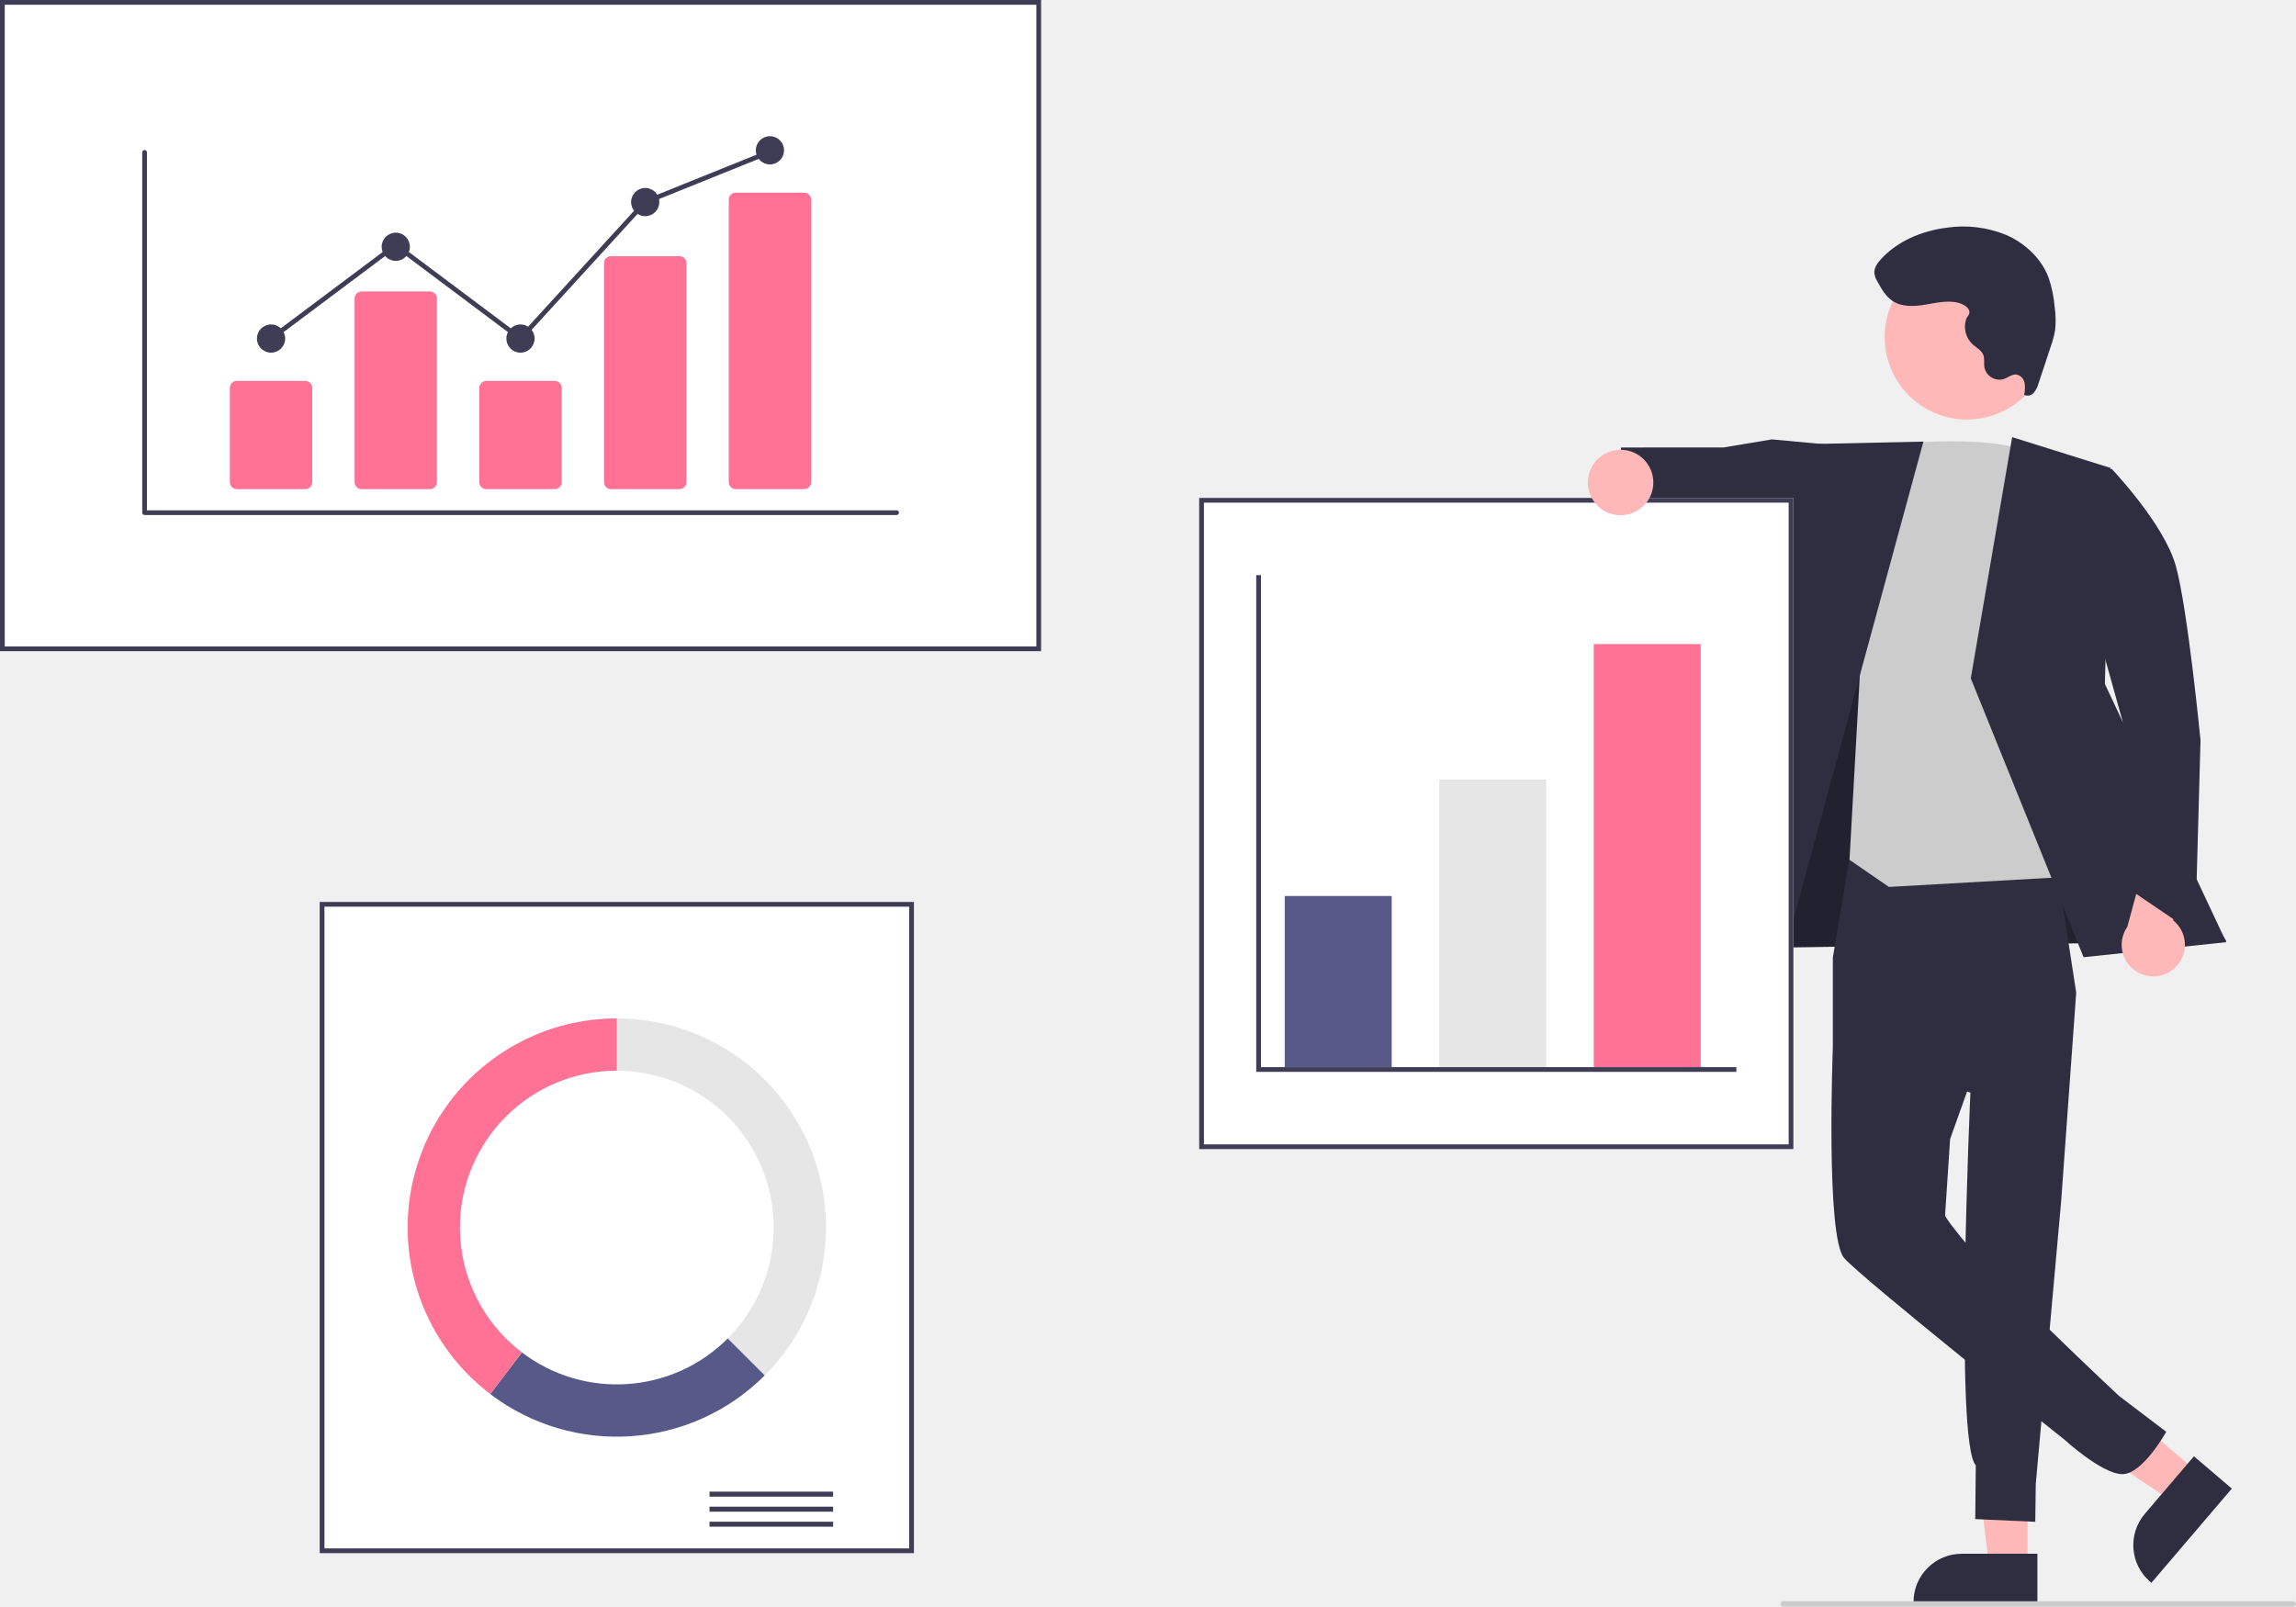
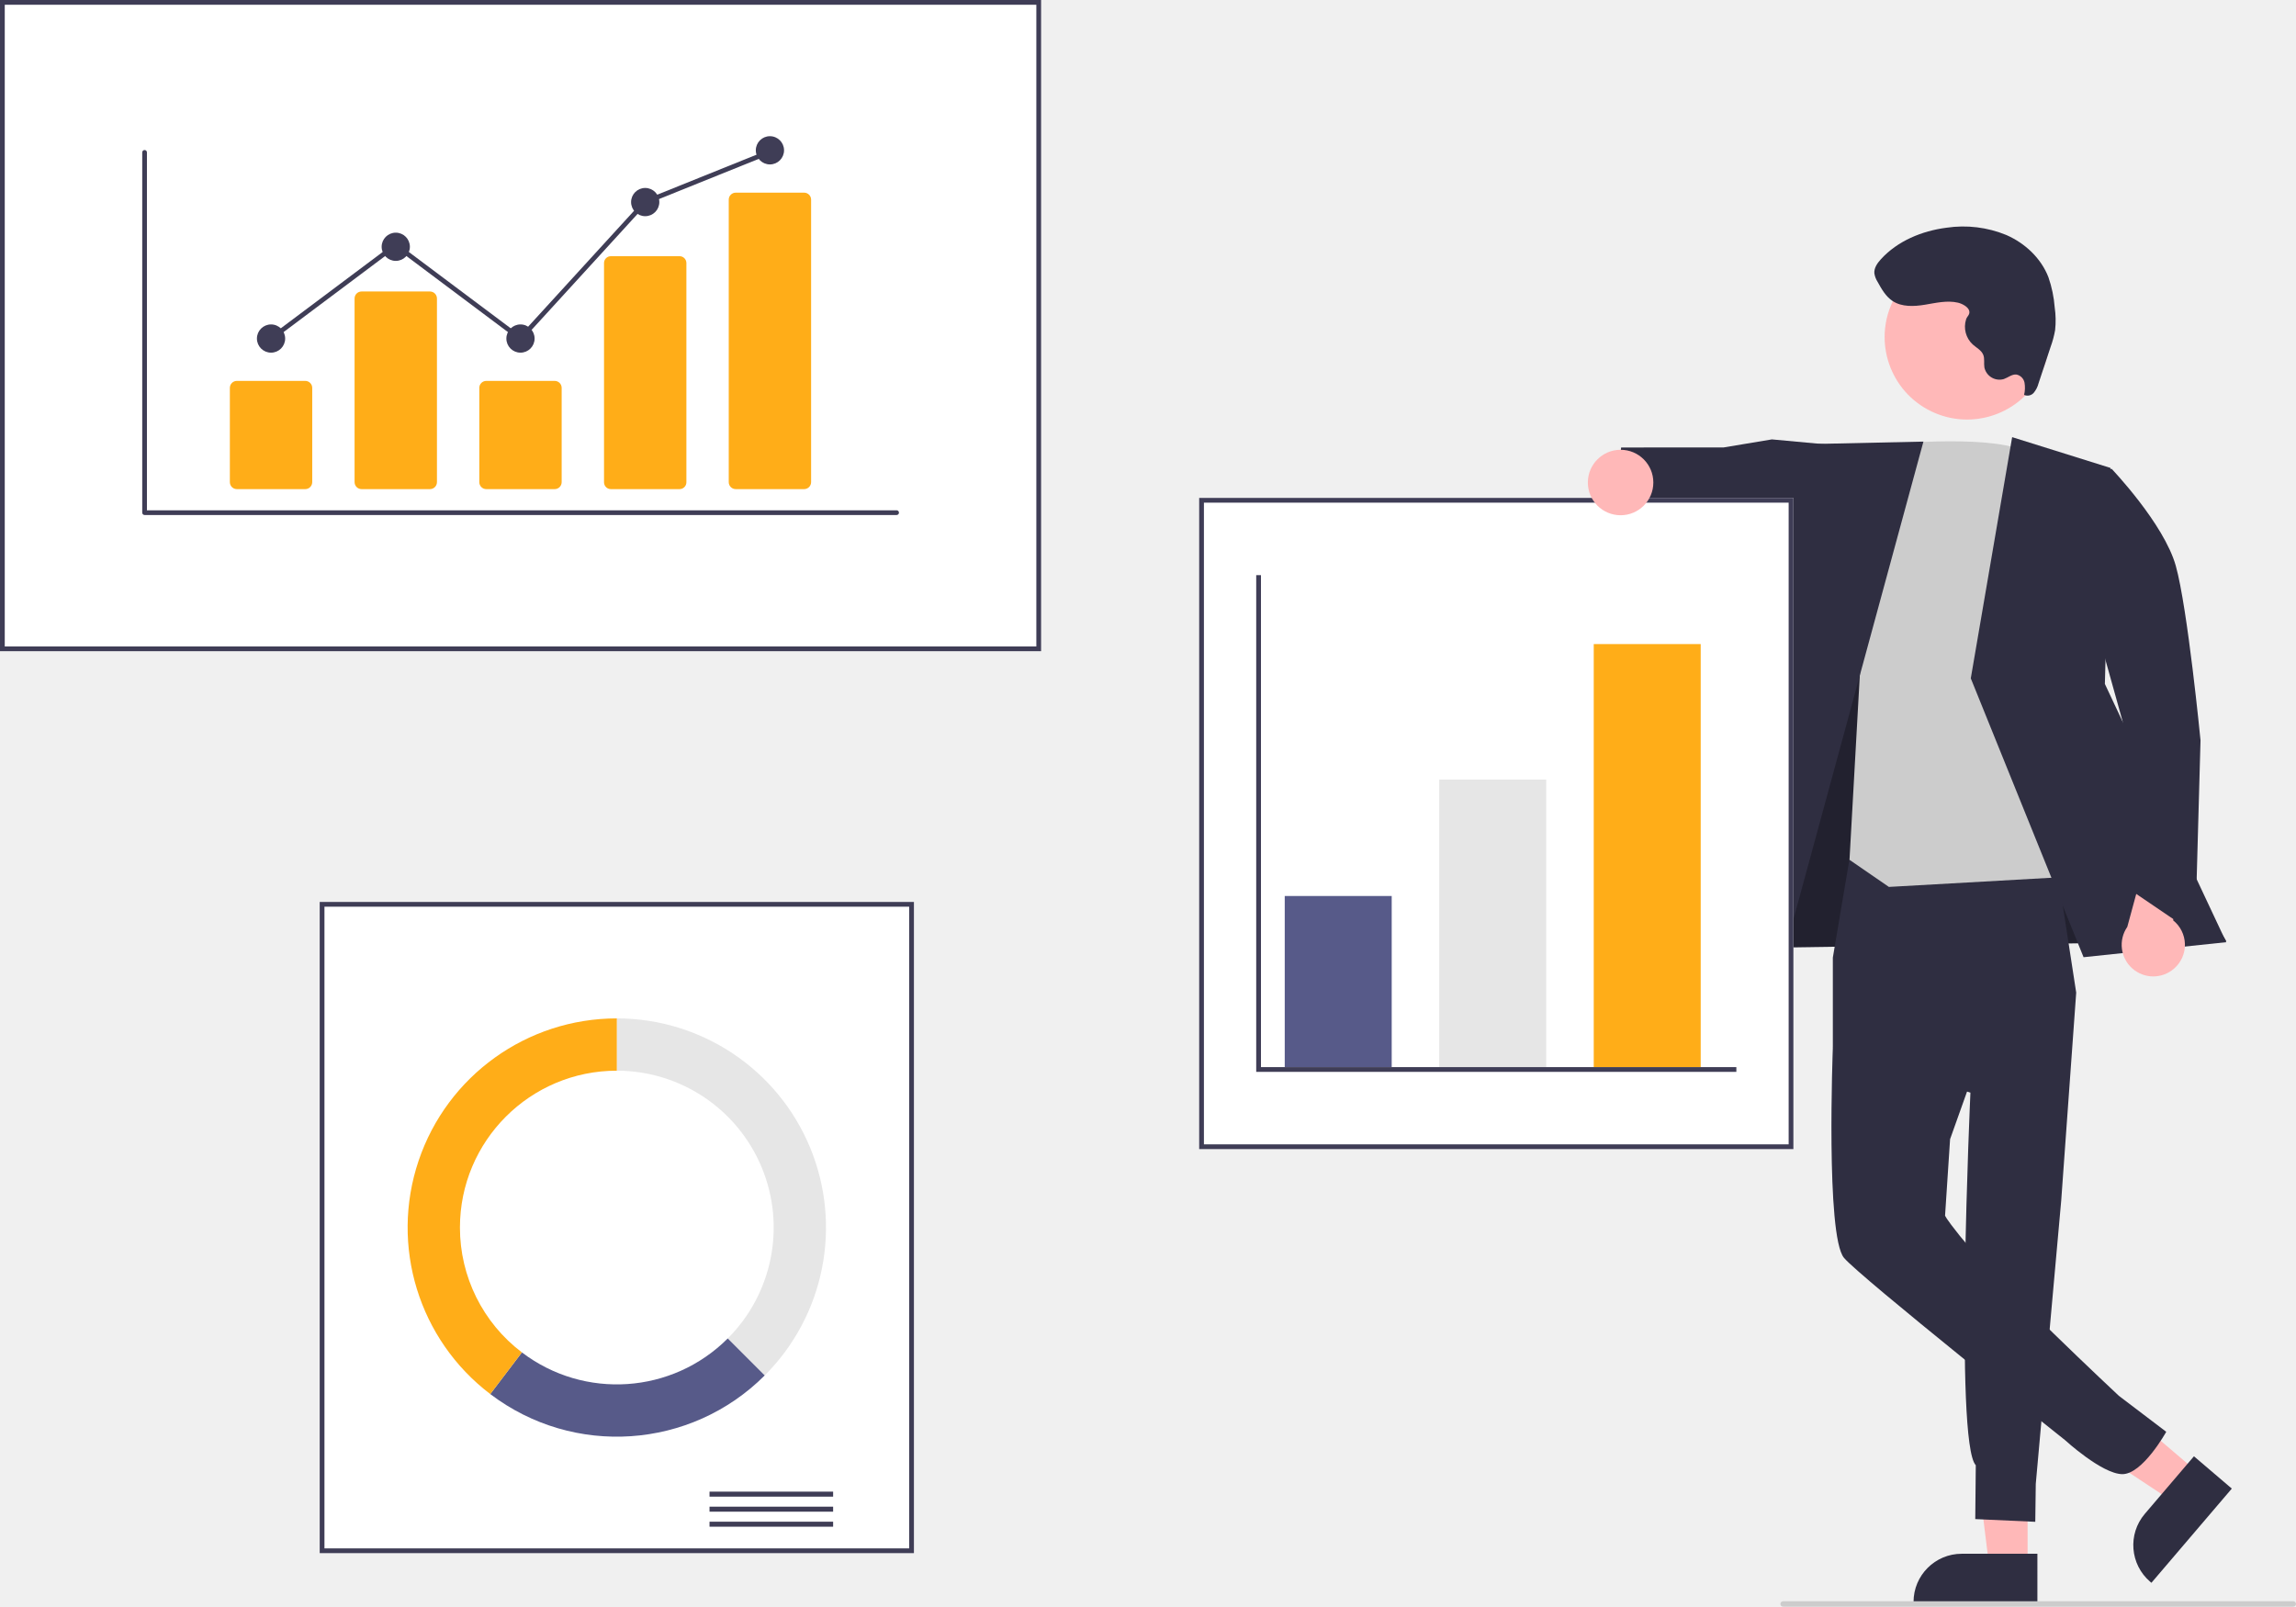
<svg xmlns="http://www.w3.org/2000/svg" data-name="Layer 1" width="841.59" height="589" viewBox="0 0 841.59 589">
  <polygon points="743.208 574.193 729.128 574.192 722.43 519.885 743.21 519.886 743.208 574.193" fill="#ffb8b8" />
  <path d="M926.003,743.341l-45.399-.002V742.765A17.671,17.671,0,0,1,898.275,725.095h.001l27.728.001Z" transform="translate(-179.2049 -155.5)" fill="#2f2e41" />
  <polygon points="805.349 539.578 796.21 550.289 750.55 520.133 764.039 504.326 805.349 539.578" fill="#ffb8b8" />
  <path d="M997.267,701.206l-29.469,34.534-.437-.373a17.671,17.671,0,0,1-1.972-24.912l.001-.001,17.999-21.092Z" transform="translate(-179.2049 -155.5)" fill="#2f2e41" />
  <polygon points="643.236 307.117 638.853 347.537 816.024 345.01 738.759 219.114 675.673 216.848 643.236 307.117" fill="#2f2e41" />
  <polygon points="643.236 307.117 638.853 347.537 816.024 345.01 738.759 219.114 675.673 216.848 643.236 307.117" opacity="0.28" />
  <path d="M857.28,469.556l-6.255,36.984v33.058L901.455,556.06s-5.904,128.404,1.967,136.583l-.193,19.742,22,1,.179-13.894L934.735,595.635l5.493-76.25-8.907-57.811Z" transform="translate(-179.2049 -155.5)" fill="#2f2e41" />
  <path d="M896.35,501.392l-45.325,38.206s-2.653,68.932,4.084,77.016c5.786,6.943,81.038,66.832,81.038,66.832s13.374,12.268,20.869,12.464,16.213-15.525,16.213-15.525l-17.358-13.188S910.901,625.22,897.549,608.53c-5.389-6.737-5.389-7.41-5.389-7.41l1.841-28.014,18.525-51.991Z" transform="translate(-179.2049 -155.5)" fill="#2f2e41" />
  <polygon points="669.024 162.885 649.482 161.079 631.756 164.033 594.222 164.045 591.024 191.249 625.277 198.914 633.624 194.823 668.419 208.08 669.024 162.885" fill="#2f2e41" />
  <path d="M871.569,318.3s41.474-3.886,50.905,3.524,29.641,154.266,29.641,154.266l-80.545,4.546-14.44-9.935,4.099-73.317Z" transform="translate(-179.2049 -155.5)" fill="#ccc" />
  <polygon points="705.024 161.885 659.275 162.889 616.622 355.62 650.305 363.031 705.024 161.885" fill="#2f2e41" />
  <polygon points="737.546 160.256 773.583 171.535 771.536 250.722 816.024 345.396 763.725 350.905 722.386 248.675 737.546 160.256" fill="#2f2e41" />
  <path d="M976.176,510.513a11.513,11.513,0,0,0-.436-17.649l7.25-25.291-14.295-8.154-9.737,35.86a11.576,11.576,0,0,0,17.218,15.234Z" transform="translate(-179.2049 -155.5)" fill="#ffb8b8" />
  <path d="M931.905,329.234l21.323-1.85s19.143,20.022,23.498,35.524,9.071,64.005,9.071,64.005l-1.967,70.955L958.905,480.943l-1.672-61.031Z" transform="translate(-179.2049 -155.5)" fill="#2f2e41" />
  <circle cx="900.239" cy="279.072" r="30.227" transform="translate(44.35273 779.6309) rotate(-61.33681)" fill="#ffb8b8" />
  <path d="M896.869,266.453c-3.966-.916-8.083.099-12.099.757s-8.443.875-11.841-1.366c-2.509-1.655-4.052-4.393-5.501-7.027a8.088,8.088,0,0,1-1.183-3.101c-.171-1.948,1.069-3.725,2.384-5.172,6.112-6.718,15.044-10.396,24.051-11.564a41.554,41.554,0,0,1,21.961,2.682c6.837,2.999,12.715,8.491,15.403,15.456a43.895,43.895,0,0,1,2.301,11.038,32.97,32.97,0,0,1,.155,8.359,35.832,35.832,0,0,1-1.62,6.056l-4.453,13.446a8.859,8.859,0,0,1-1.751,3.466,3.029,3.029,0,0,1-3.547.777,11.04,11.04,0,0,0,.16-4.461,3.764,3.764,0,0,0-2.97-2.995c-1.641-.174-3.043,1.098-4.6,1.646a5.66,5.66,0,0,1-7.035-3.818q-.064-.215-.111-.436c-.246-1.537.167-3.183-.416-4.626-.683-1.691-2.493-2.578-3.853-3.793a8.869,8.869,0,0,1-2.433-9.217c.364-1.119,1.392-1.628,1.187-2.913C900.787,267.963,898.301,266.784,896.869,266.453Z" transform="translate(-179.2049 -155.5)" fill="#2f2e41" />
  <path d="M560.817,394.225H179.205V155.5H560.817Z" transform="translate(-179.2049 -155.5)" fill="#fff" />
  <path d="M560.817,394.225H179.205V155.5H560.817ZM180.947,392.483H559.074V157.243H180.947Z" transform="translate(-179.2049 -155.5)" fill="#3f3d56" />
  <path d="M514.204,724.869H296.389V486.143H514.204Z" transform="translate(-179.2049 -155.5)" fill="#fff" />
  <path d="M514.204,724.869H296.389V486.143H514.204Zm-216.072-1.743H512.462V487.886H298.132Z" transform="translate(-179.2049 -155.5)" fill="#3f3d56" />
  <rect x="260.071" y="546.822" width="45.306" height="1.837" fill="#3f3d56" />
  <rect x="260.071" y="552.332" width="45.306" height="1.837" fill="#3f3d56" />
  <rect x="260.071" y="557.842" width="45.306" height="1.837" fill="#3f3d56" />
  <path d="M405.297,528.835v19.168a57.503,57.503,0,0,1,40.661,98.164l13.554,13.554A76.671,76.671,0,0,0,405.297,528.835Z" transform="translate(-179.2049 -155.5)" fill="#e6e6e6" />
  <path d="M459.511,659.72l-13.554-13.554a57.489,57.489,0,0,1-75.451,5.116l-11.601,15.265A76.669,76.669,0,0,0,459.511,659.72Z" transform="translate(-179.2049 -155.5)" fill="#575a89" />
-   <path d="M347.794,605.506a57.503,57.503,0,0,1,57.503-57.503V528.835a76.67,76.67,0,0,0-46.392,137.713l11.602-15.265A57.403,57.403,0,0,1,347.794,605.506Z" transform="translate(-179.2049 -155.5)" fill="#ff7295" />
+   <path d="M347.794,605.506a57.503,57.503,0,0,1,57.503-57.503V528.835a76.67,76.67,0,0,0-46.392,137.713l11.602-15.265A57.403,57.403,0,0,1,347.794,605.506Z" transform="translate(-179.2049 -155.5)" fill="#ffad18" />
  <path d="M836.57,576.755H618.755V338.029H836.57Z" transform="translate(-179.2049 -155.5)" fill="#fff" />
  <path d="M836.57,576.755H618.755V338.029H836.57ZM620.498,575.012H834.828V339.771H620.498Z" transform="translate(-179.2049 -155.5)" fill="#3f3d56" />
  <rect x="470.916" y="328.465" width="39.207" height="62.731" fill="#575a89" />
  <rect x="527.548" y="285.773" width="39.207" height="105.422" fill="#e6e6e6" />
-   <rect x="584.18" y="236.112" width="39.207" height="155.084" fill="#ff7295" />
+   <rect x="584.18" y="236.112" width="39.207" height="155.084" fill="#ffad18" />
  <polygon points="636.455 392.939 460.461 392.939 460.461 210.845 462.203 210.845 462.203 391.196 636.455 391.196 636.455 392.939" fill="#3f3d56" />
  <circle cx="594.024" cy="176.885" r="12" fill="#ffb8b8" />
  <path d="M1019.795,744.5h-187a1,1,0,0,1,0-2h187a1,1,0,0,1,0,2Z" transform="translate(-179.2049 -155.5)" fill="#ccc" />
  <path d="M507.82,344.299H232.202a.863.863,0,0,1-.863-.863V211.332a.863.863,0,0,1,1.725,0V342.573H507.82a.863.863,0,1,1,0,1.725Z" transform="translate(-179.2049 -155.5)" fill="#3f3d56" />
-   <path d="M291.089,334.81H266.021a2.563,2.563,0,0,1-2.561-2.56V297.693a2.563,2.563,0,0,1,2.561-2.56h25.069a2.563,2.563,0,0,1,2.561,2.56v34.557A2.563,2.563,0,0,1,291.089,334.81Z" transform="translate(-179.2049 -155.5)" fill="#ff7295" />
-   <path d="M336.805,334.81H311.736a2.563,2.563,0,0,1-2.561-2.56V264.916a2.563,2.563,0,0,1,2.561-2.56H336.805a2.563,2.563,0,0,1,2.561,2.56v67.334A2.563,2.563,0,0,1,336.805,334.81Z" transform="translate(-179.2049 -155.5)" fill="#ff7295" />
-   <path d="M382.521,334.81H357.452a2.563,2.563,0,0,1-2.561-2.56V297.693a2.563,2.563,0,0,1,2.561-2.56h25.069a2.563,2.563,0,0,1,2.561,2.56v34.557A2.563,2.563,0,0,1,382.521,334.81Z" transform="translate(-179.2049 -155.5)" fill="#ff7295" />
-   <path d="M428.236,334.81H403.168a2.507,2.507,0,0,1-2.561-2.444V251.861a2.507,2.507,0,0,1,2.561-2.444h25.069a2.507,2.507,0,0,1,2.561,2.444v80.505A2.507,2.507,0,0,1,428.236,334.81Z" transform="translate(-179.2049 -155.5)" fill="#ff7295" />
-   <path d="M473.952,334.81H448.883a2.563,2.563,0,0,1-2.561-2.56V228.688a2.563,2.563,0,0,1,2.561-2.56h25.069a2.563,2.563,0,0,1,2.561,2.56V332.25A2.563,2.563,0,0,1,473.952,334.81Z" transform="translate(-179.2049 -155.5)" fill="#ff7295" />
+   <path d="M291.089,334.81H266.021a2.563,2.563,0,0,1-2.561-2.56V297.693a2.563,2.563,0,0,1,2.561-2.56h25.069a2.563,2.563,0,0,1,2.561,2.56v34.557A2.563,2.563,0,0,1,291.089,334.81Z" transform="translate(-179.2049 -155.5)" fill="#ffad18" />
+   <path d="M336.805,334.81H311.736a2.563,2.563,0,0,1-2.561-2.56V264.916a2.563,2.563,0,0,1,2.561-2.56H336.805a2.563,2.563,0,0,1,2.561,2.56v67.334A2.563,2.563,0,0,1,336.805,334.81Z" transform="translate(-179.2049 -155.5)" fill="#ffad18" />
+   <path d="M382.521,334.81H357.452a2.563,2.563,0,0,1-2.561-2.56V297.693a2.563,2.563,0,0,1,2.561-2.56h25.069a2.563,2.563,0,0,1,2.561,2.56v34.557A2.563,2.563,0,0,1,382.521,334.81Z" transform="translate(-179.2049 -155.5)" fill="#ffad18" />
+   <path d="M428.236,334.81H403.168a2.507,2.507,0,0,1-2.561-2.444V251.861a2.507,2.507,0,0,1,2.561-2.444h25.069a2.507,2.507,0,0,1,2.561,2.444v80.505A2.507,2.507,0,0,1,428.236,334.81Z" transform="translate(-179.2049 -155.5)" fill="#ffad18" />
+   <path d="M473.952,334.81H448.883a2.563,2.563,0,0,1-2.561-2.56V228.688a2.563,2.563,0,0,1,2.561-2.56h25.069a2.563,2.563,0,0,1,2.561,2.56V332.25A2.563,2.563,0,0,1,473.952,334.81Z" transform="translate(-179.2049 -155.5)" fill="#ffad18" />
  <circle cx="99.35" cy="124.107" r="5.175" fill="#3f3d56" />
  <circle cx="145.066" cy="90.467" r="5.175" fill="#3f3d56" />
  <circle cx="190.781" cy="124.107" r="5.175" fill="#3f3d56" />
  <circle cx="236.497" cy="74.078" r="5.175" fill="#3f3d56" />
  <circle cx="282.213" cy="55.102" r="5.175" fill="#3f3d56" />
  <polygon points="190.89 125.266 145.066 90.943 99.867 124.797 98.833 123.416 145.066 88.787 190.672 122.947 235.993 73.352 236.175 73.278 281.89 54.858 282.535 56.459 237.001 74.805 190.89 125.266" fill="#3f3d56" />
</svg>
